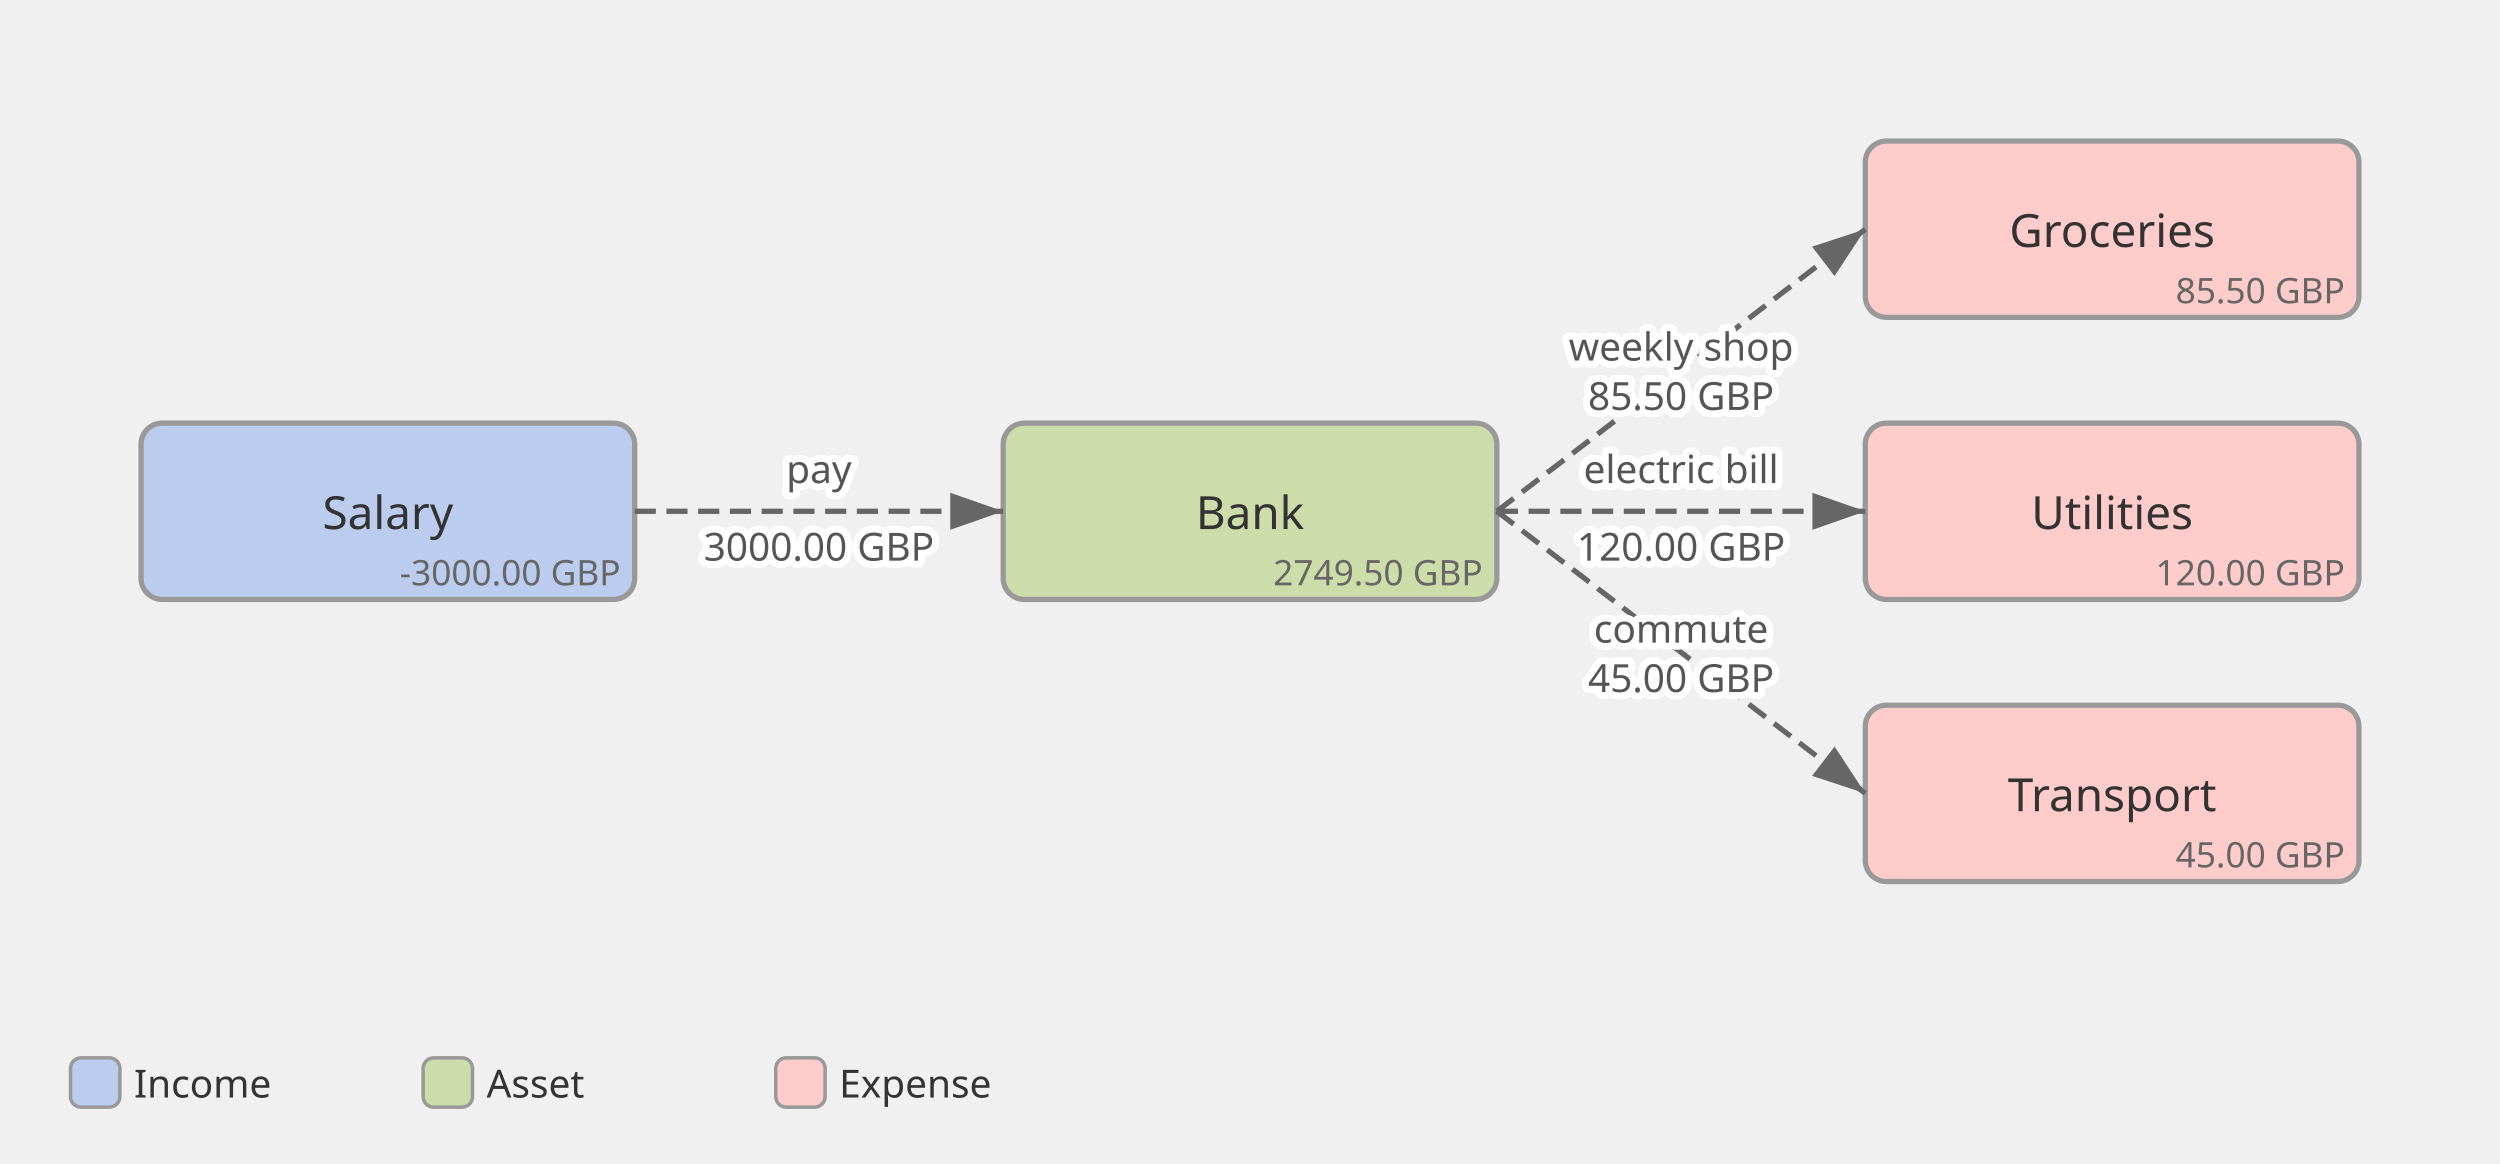
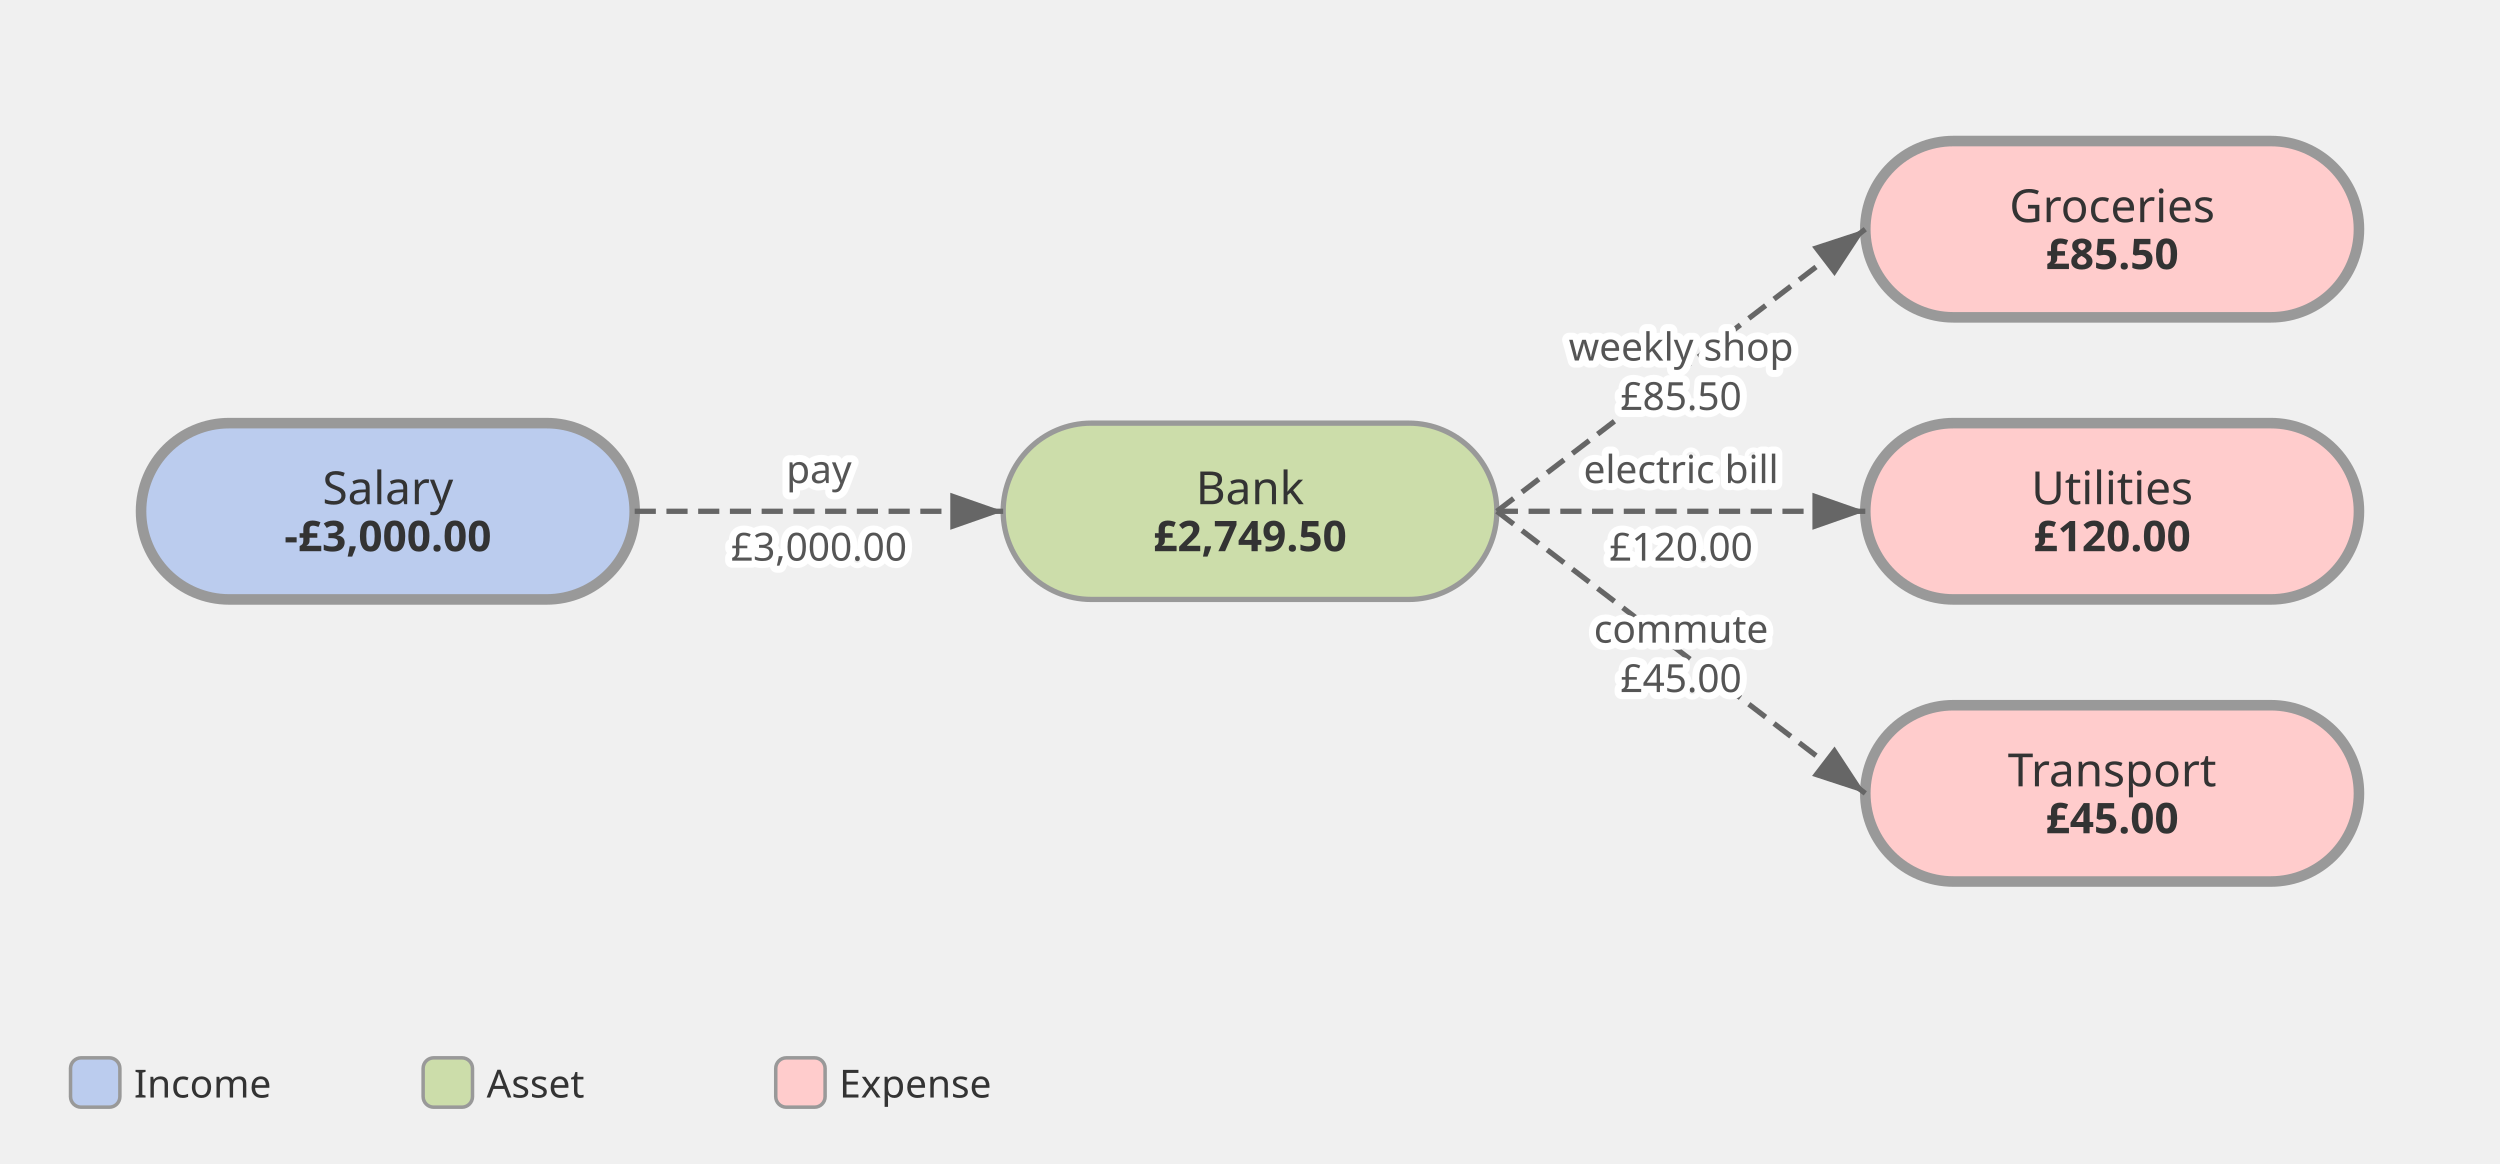
<svg xmlns="http://www.w3.org/2000/svg" viewBox="0 0 709 330" width="709" height="330">
  <defs>
    <marker id="arrowhead" markerWidth="10" markerHeight="7" refX="10" refY="3.5" orient="auto">
      <polygon points="0 0, 10 3.5, 0 7" fill="#666" />
    </marker>
  </defs>
  <style>
  .node rect { stroke: #999; stroke-width: 1.5; rx: 6; ry: 6; }
  .node text { font-family: sans-serif; font-size: 13px; fill: #333; text-anchor: middle; dominant-baseline: central; }
  .node .balance { font-size: 10px; fill: #666; text-anchor: end; dominant-baseline: auto; }
  .edge path { fill: none; stroke: #666; stroke-width: 1.5; marker-end: url(#arrowhead); }
  .edge text { font-family: sans-serif; font-size: 11px; fill: #555; text-anchor: middle; paint-order: stroke; stroke: #fff; stroke-width: 4px; stroke-linejoin: round; }
  .edge text.on-path { dominant-baseline: central; }
  .legend text { font-family: sans-serif; font-size: 11px; fill: #333; dominant-baseline: central; }
  .legend rect { stroke: #999; stroke-width: 1; rx: 3; ry: 3; }
+   .node text.name-above { dominant-baseline: auto; }
+   .node .balance-below { font-size: 12px; font-weight: bold; fill: #333; dominant-baseline: hanging; }
  @keyframes flow {
    from { stroke-dashoffset: 100; }
    to   { stroke-dashoffset: 0; }
  }
  .edge path { stroke-dasharray: 6 3; animation: flow 1.5s linear infinite; }
</style>
  <g class="node" transform="translate(40,120)">
-     <rect width="140" height="50" fill="#BCE" />
-     <text x="70" y="25">Salary</text>
-     <text class="balance" x="140" y="50" dx="-4" dy="-4">-3000.00 GBP</text>
+     <rect width="140" height="50" fill="#BCE" style="rx: 25px; ry: 25px; stroke-width: 3px" />
+     <text class="name-above" x="70" y="23">Salary</text>
+     <text class="balance-below" x="70" y="27">-£3,000.00</text>
  </g>
  <g class="node" transform="translate(284.5,120)">
-     <rect width="140" height="50" fill="#CDA" />
-     <text x="70" y="25">Bank</text>
-     <text class="balance" x="140" y="50" dx="-4" dy="-4">2749.50 GBP</text>
+     <rect width="140" height="50" fill="#CDA" style="rx: 25px; ry: 25px" />
+     <text class="name-above" x="70" y="23">Bank</text>
+     <text class="balance-below" x="70" y="27">£2,749.50</text>
  </g>
  <g class="node" transform="translate(529,40)">
-     <rect width="140" height="50" fill="#FCC" />
-     <text x="70" y="25">Groceries</text>
-     <text class="balance" x="140" y="50" dx="-4" dy="-4">85.50 GBP</text>
+     <rect width="140" height="50" fill="#FCC" style="rx: 25px; ry: 25px; stroke-width: 3px" />
+     <text class="name-above" x="70" y="23">Groceries</text>
+     <text class="balance-below" x="70" y="27">£85.50</text>
  </g>
  <g class="node" transform="translate(529,120)">
-     <rect width="140" height="50" fill="#FCC" />
-     <text x="70" y="25">Utilities</text>
-     <text class="balance" x="140" y="50" dx="-4" dy="-4">120.00 GBP</text>
+     <rect width="140" height="50" fill="#FCC" style="rx: 25px; ry: 25px; stroke-width: 3px" />
+     <text class="name-above" x="70" y="23">Utilities</text>
+     <text class="balance-below" x="70" y="27">£120.00</text>
  </g>
  <g class="node" transform="translate(529,200)">
-     <rect width="140" height="50" fill="#FCC" />
-     <text x="70" y="25">Transport</text>
-     <text class="balance" x="140" y="50" dx="-4" dy="-4">45.00 GBP</text>
+     <rect width="140" height="50" fill="#FCC" style="rx: 25px; ry: 25px; stroke-width: 3px" />
+     <text class="name-above" x="70" y="23">Transport</text>
+     <text class="balance-below" x="70" y="27">£45.00</text>
  </g>
  <g class="edge">
    <path d="M180.0,145.0 L284.5,145.0" style="animation-delay: 0s" />
    <text x="232.25" y="137">pay</text>
-     <text x="232.25" y="159">3000.00 GBP</text>
+     <text x="232.25" y="159">£3,000.00</text>
  </g>
  <g class="edge">
    <path d="M424.5,145.0 L529.0,65.0" style="animation-delay: 0.3s" />
    <text class="on-path" x="476.75" y="98">weekly shop</text>
-     <text class="on-path" x="476.75" y="112">85.50 GBP</text>
+     <text class="on-path" x="476.75" y="112">£85.50</text>
  </g>
  <g class="edge">
    <path d="M424.5,145.0 L529.0,145.0" style="animation-delay: 0.6s" />
    <text x="476.75" y="137">electric bill</text>
-     <text x="476.75" y="159">120.00 GBP</text>
+     <text x="476.75" y="159">£120.00</text>
  </g>
  <g class="edge">
    <path d="M424.5,145.0 L529.0,225.0" style="animation-delay: 0.9s" />
    <text class="on-path" x="476.75" y="178">commute</text>
-     <text class="on-path" x="476.75" y="192">45.00 GBP</text>
+     <text class="on-path" x="476.75" y="192">£45.00</text>
  </g>
  <g class="legend" transform="translate(20,330)" dy="-30">
    <rect x="0" y="-30" width="14" height="14" fill="#BCE" />
    <text x="18" y="-23">Income</text>
    <rect x="100" y="-30" width="14" height="14" fill="#CDA" />
    <text x="118" y="-23">Asset</text>
    <rect x="200" y="-30" width="14" height="14" fill="#FCC" />
    <text x="218" y="-23">Expense</text>
  </g>
</svg>
